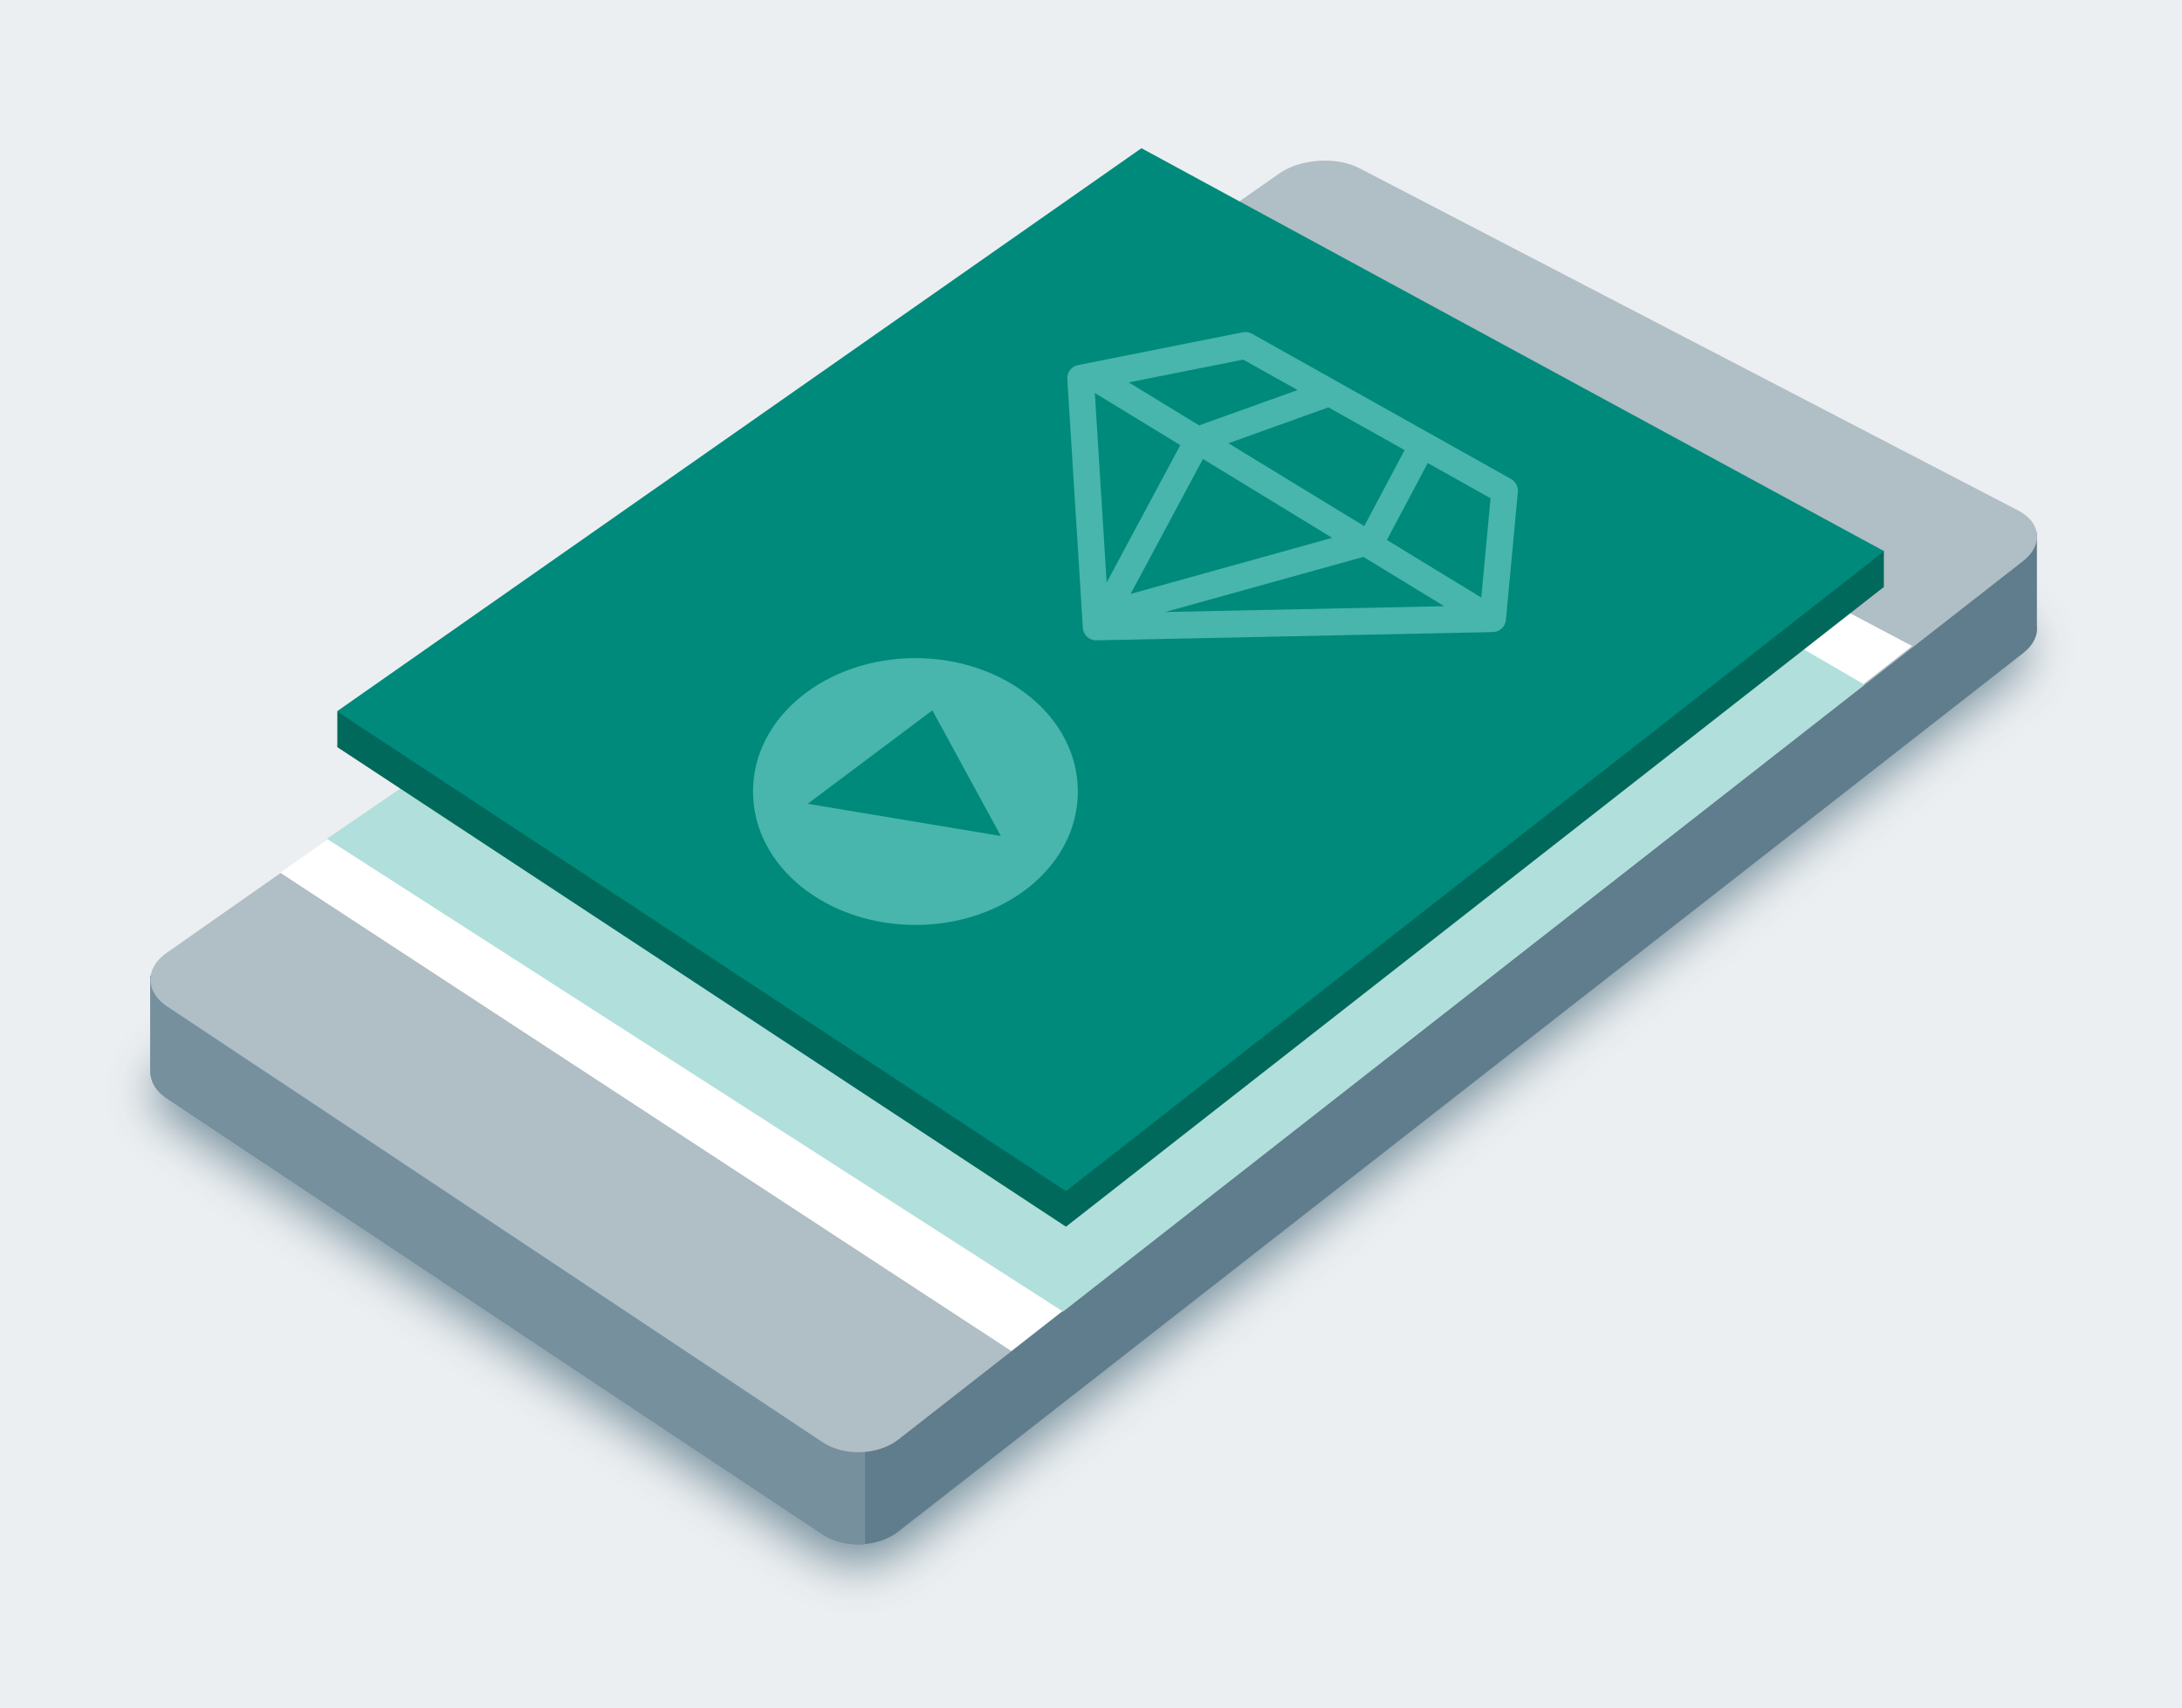
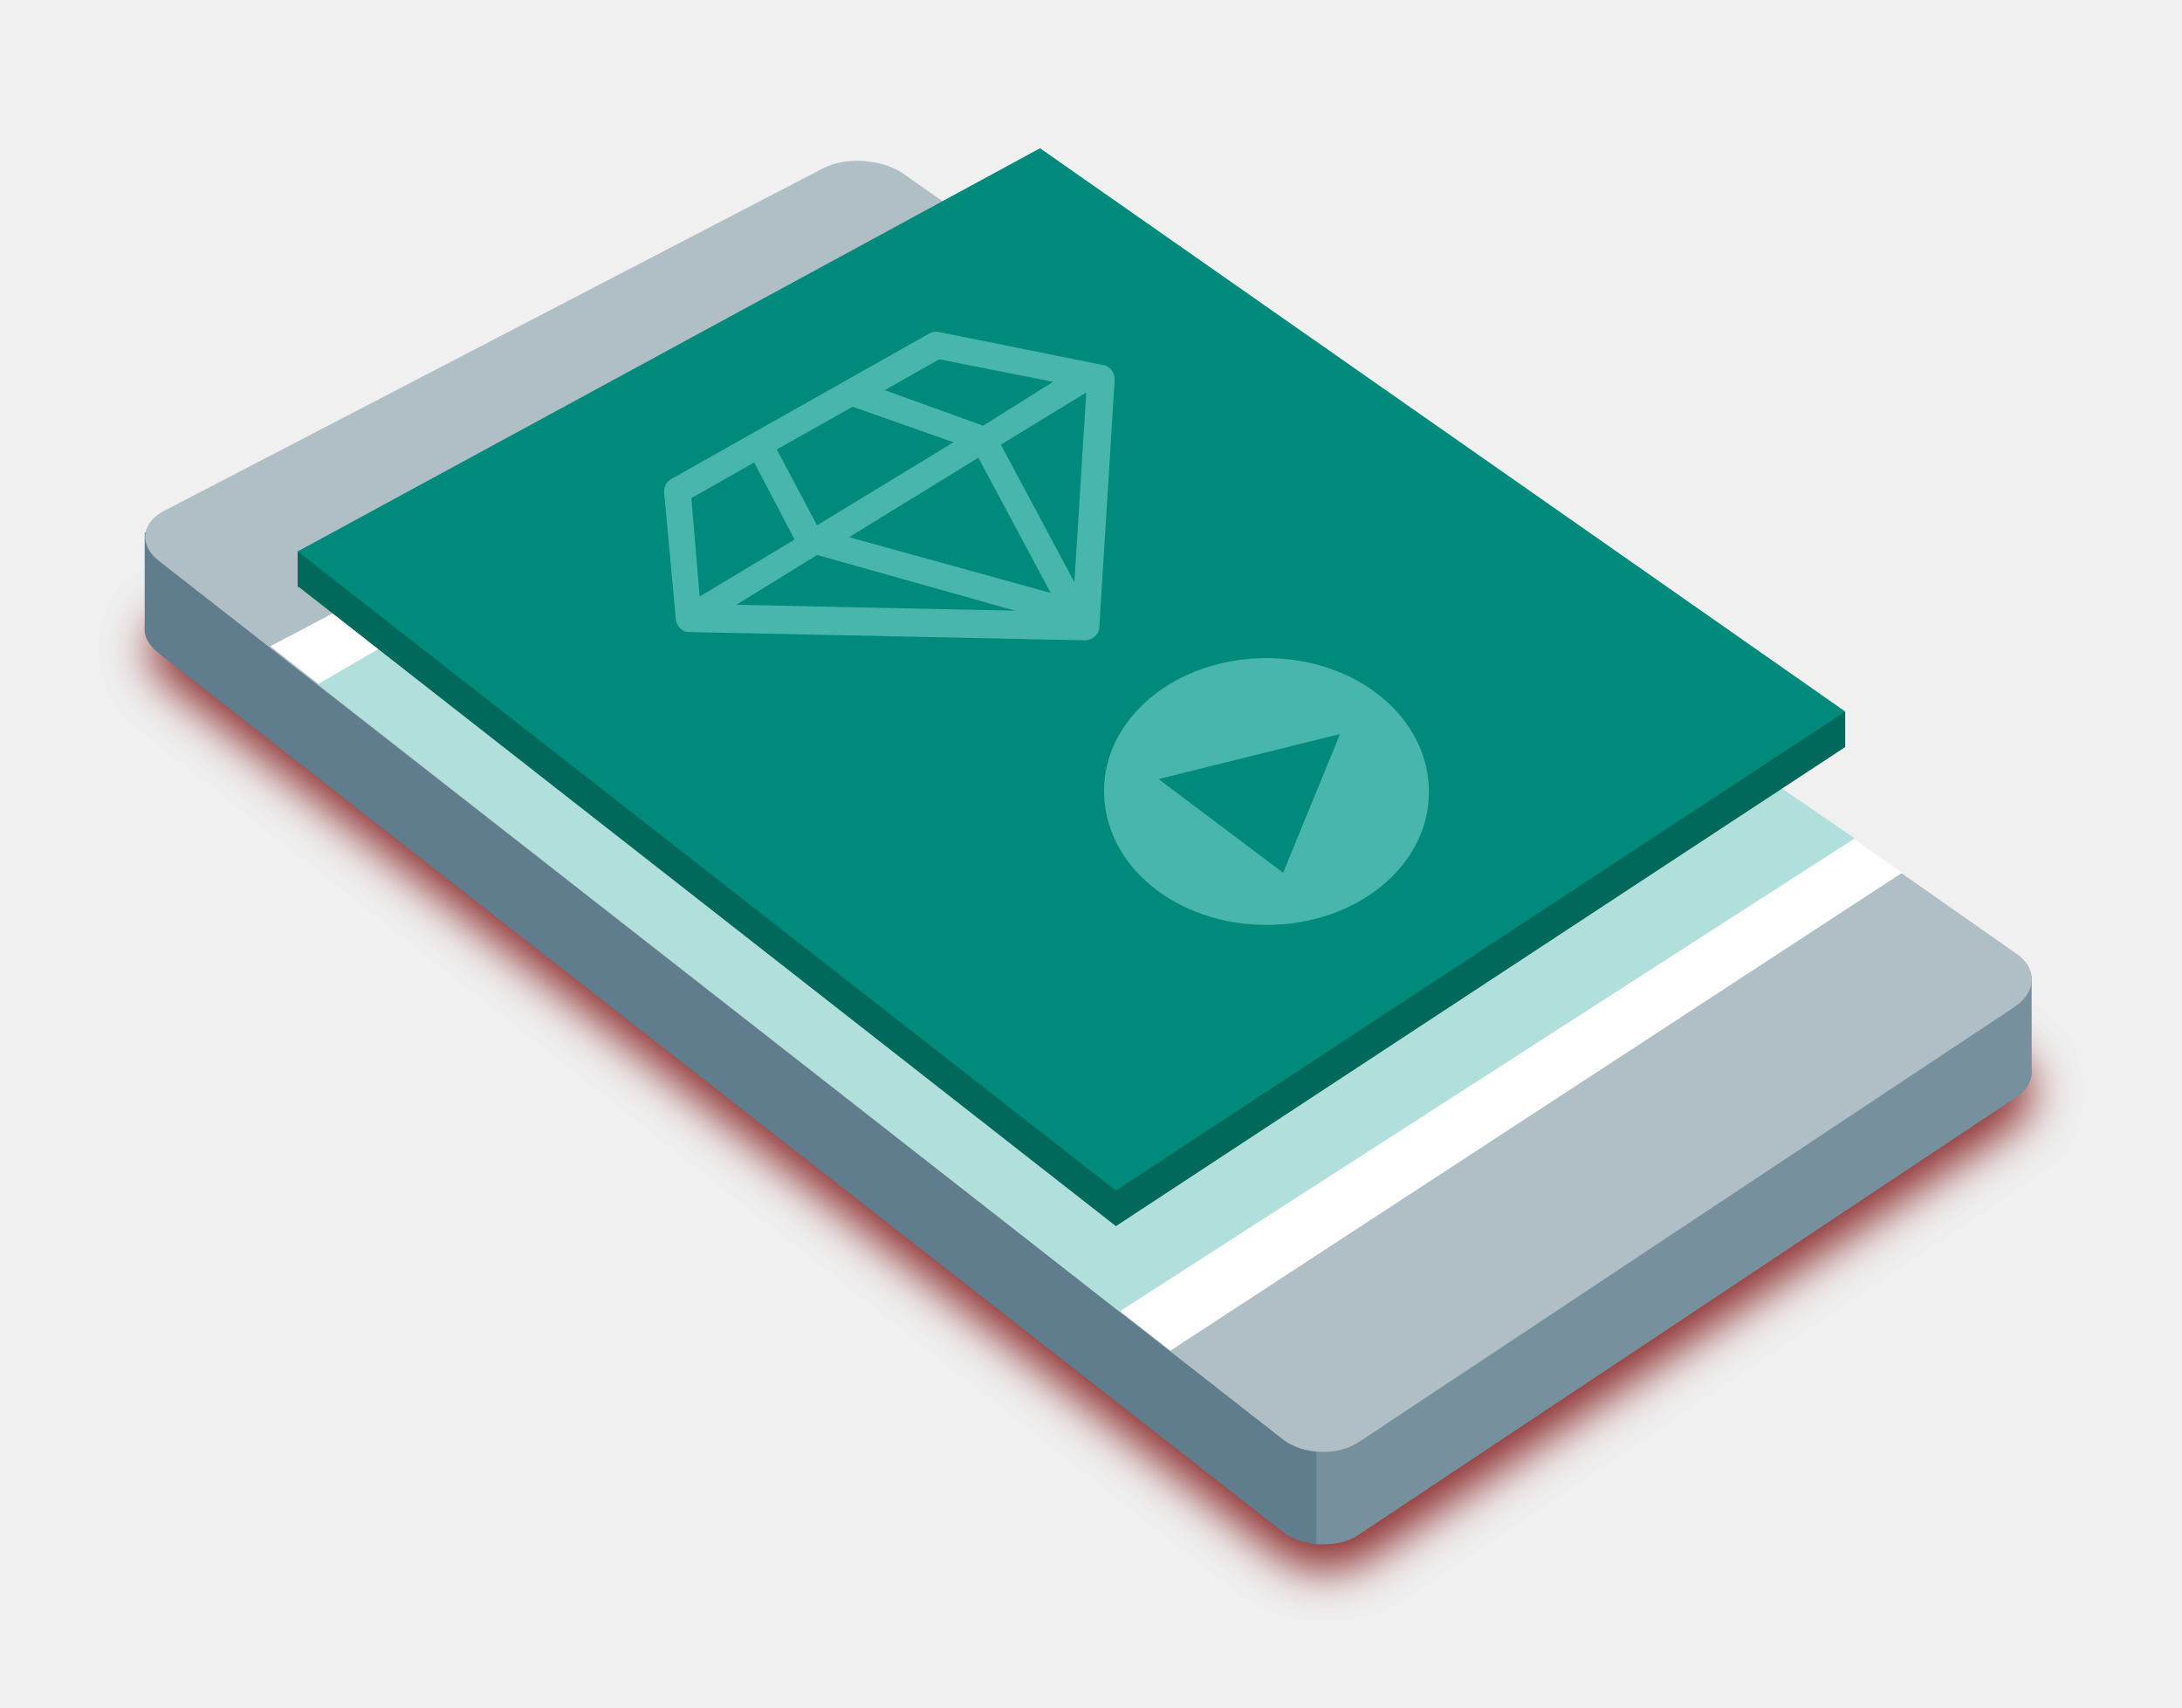
- <svg xmlns="http://www.w3.org/2000/svg" xmlns:xlink="http://www.w3.org/1999/xlink" width="184px" height="144px" viewBox="0 0 184 144" version="1.1">
+ <svg xmlns="http://www.w3.org/2000/svg" version="1.2" viewBox="0 0 184 144" width="184" height="144">
  <defs>
-     <path d="M95.523,9.093 C97.308,7.834 100.322,7.634 102.252,8.644 L157.421,37.508 C159.353,38.519 159.538,40.424 157.833,41.766 L63.649,115.844 C61.945,117.184 59.105,117.294 57.28,116.073 L2.375,79.313 C0.562,78.098 0.539,76.093 2.323,74.835" id="path-1" />
-     <filter x="-50%" y="-50%" width="200%" height="200%" filterUnits="objectBoundingBox" id="filter-2">
-       <feOffset dx="0" dy="2" in="SourceAlpha" result="shadowOffsetOuter1" />
-       <feGaussianBlur stdDeviation="2" in="shadowOffsetOuter1" result="shadowBlurOuter1" />
-       <feColorMatrix values="0 0 0 0 0.467   0 0 0 0 0.565   0 0 0 0 0.616  0 0 0 1 0" type="matrix" in="shadowBlurOuter1" />
+     <filter x="-50%" y="-50%" width="200%" height="200%" id="f1">
+       <feDropShadow dx="-1.2246467991473532e-16" dy="2" stdDeviation="2.083" flood-color="#770000" flood-opacity=".6" />
+     </filter>
+     <filter x="-50%" y="-50%" width="200%" height="200%" id="f2">
+       <feDropShadow dx="-1.2246467991473532e-16" dy="2" stdDeviation="2.083" flood-color="#770000" flood-opacity=".6" />
    </filter>
  </defs>
-   <g id="Page-1" stroke="none" stroke-width="1" fill="none" fill-rule="evenodd">
+   <style>
+ 		.s0 { filter: url(#f1);fill: #000000 } 
+ 		.s1 { filter: url(#f2);fill: #77909d } 
+ 		.s2 { fill: #5f7d8c } 
+ 		.s3 { fill: #77909d } 
+ 		.s4 { fill: #b0bec5 } 
+ 		.s5 { fill: #ffffff } 
+ 		.s6 { fill: #ffecb3 } 
+ 		.s7 { fill: #b1dfdb } 
+ 		.s8 { fill: #00695c } 
+ 		.s9 { fill: #008a7b } 
+ 		.s10 { fill: #48b6ac } 
+ 	</style>
+   <g id="Page-1">
    <g id="format-rewarded-interstitial-">
-       <rect id="bound-184*144" fill="#ECEFF1" x="0" y="0" width="184" height="144" />
-       <g id="rewarded-interstitial-" transform="translate(12, -7)">
-         <g id="phone" transform="translate(0, 20)">
+       <g id="rewarded-interstitial-">
+         <g id="phone">
          <g id="shadow">
-             <use fill="black" fill-opacity="1" filter="url(#filter-2)" xlink:href="#path-1" />
-             <use fill="#77909D" fill-rule="evenodd" xlink:href="#path-1" />
+             <path id="path-1" fill-rule="evenodd" class="s0" d="m76.5 22.1c-1.8-1.3-4.8-1.5-6.8-0.5l-55.1 28.9c-2 1-2.1 2.9-0.4 4.3l94.2 74c1.7 1.4 4.5 1.5 6.3 0.3l54.9-36.8c1.8-1.2 1.9-3.2 0.1-4.5" />
+             <path id="path-1" fill-rule="evenodd" class="s1" d="m76.5 22.1c-1.8-1.3-4.8-1.5-6.8-0.5l-55.1 28.9c-2 1-2.1 2.9-0.4 4.3l94.2 74c1.7 1.4 4.5 1.5 6.3 0.3l54.9-36.8c1.8-1.2 1.9-3.2 0.1-4.5" />
          </g>
-           <path d="M15.285,65.849 L0.678,69.281 L0.678,77.093 L0.701,77.107 C0.59,78.013 1.047,78.941 2.069,79.621 L57.355,116.381 C59.192,117.602 62.052,117.493 63.768,116.152 L158.605,42.074 C159.482,41.389 159.862,40.557 159.766,39.773 L159.766,31.899 L150.839,33.997 L102.639,8.952 C100.696,7.942 97.66,8.142 95.864,9.401 L15.285,65.849 L15.285,65.849 Z" id="Combined-Shape" fill="#5F7D8C" />
-           <path d="M158.99,32.082 L60.95,108.567 L60.95,117.205 C59.683,117.321 58.365,117.052 57.355,116.381 L2.069,79.621 C1.047,78.941 0.59,78.013 0.701,77.107 L0.678,77.093 L0.678,69.281 L15.285,65.849 L15.285,65.849 L95.864,9.401 C97.66,8.142 100.696,7.942 102.639,8.952 L150.839,33.997 L158.99,32.082 Z M71.815,109.867 L63.768,116.152 C63.594,116.288 63.408,116.412 63.212,116.523 L71.815,109.867 Z" id="Combined-Shape" fill="#77909D" />
-           <path d="M95.864,1.636 C97.66,0.378 100.696,0.177 102.639,1.187 L158.191,30.052 C160.136,31.063 160.323,32.968 158.605,34.309 L63.768,108.387 C62.052,109.728 59.192,109.838 57.355,108.616 L2.069,71.856 C0.243,70.642 0.221,68.637 2.017,67.379" id="phone-" fill="#B0BEC5" />
-           <polygon id="screen" fill="#FFFFFF" points="86.389 8.26 149.243 41.479 73.28 100.934 11.624 60.594" />
-           <polygon id="banner-shade" fill="#FFECB3" points="133.063 54.142 109.475 72.605 47.414 35.542 71.255 18.854 133.063 54.142" />
+           <path id="Combined-Shape" fill-rule="evenodd" class="s2" d="m156.7 78.8l14.6 3.5v7.8c0.1 0.9-0.3 1.8-1.4 2.5l-55.3 36.8c-1.8 1.2-4.7 1.1-6.4-0.2l-94.8-74.1c-0.9-0.7-1.3-1.5-1.2-2.3v-7.9l9 2.1 48.2-25c1.9-1.1 4.9-0.9 6.7 0.4z" />
+           <path id="Combined-Shape" fill-rule="evenodd" class="s3" d="m21.2 47l48.2-25c1.9-1.1 4.9-0.9 6.7 0.4l80.6 56.4 14.6 3.5v7.8c0.1 0.9-0.3 1.8-1.4 2.5l-55.3 36.8c-1 0.7-2.3 0.9-3.6 0.8v-8.6l-98-76.5zm87.6 82.5q-0.3-0.2-0.5-0.4l-8.1-6.2z" />
+           <path id="phone-" fill-rule="evenodd" class="s4" d="m76.1 14.6c-1.8-1.2-4.8-1.4-6.7-0.4l-55.6 28.9c-1.9 1-2.1 2.9-0.4 4.2l94.8 74.1c1.7 1.3 4.6 1.4 6.4 0.2l55.3-36.7c1.9-1.3 1.9-3.3 0.1-4.5" />
+           <path id="screen" class="s5" d="m85.6 21.3l-62.8 33.2 75.9 59.4 61.7-40.3z" />
+           <path id="banner-shade" class="s6" d="m38.9 67.1l23.6 18.5 62.1-37.1-23.9-16.6-61.8 35.2z" />
        </g>
-         <g id="reward" transform="translate(13, 0)">
-           <polygon id="shade" fill="#B1DFDB" transform="translate(66.58592, 72.64704) rotate(30) translate(-66.58592, -72.64704) " points="50.179 32.74 119.481 32.976 87.383 112.554 13.69 109.061" />
-           <polygon id="Combined-Shape" fill="#00695C" points="129.192 53.935 71.255 22.498 8.419 66.483 3.445 67 3.445 69.965 3.413 69.987 64.889 110.447 133.848 56.507 133.858 56.506 133.858 56.499 133.882 56.48 133.858 56.467 133.858 53.45 129.192 53.935" />
-           <polygon id="magic-mirror" fill="#008A7B" transform="translate(67.57227, 62.09625) rotate(30) translate(-67.57227, -62.09625) " points="49.463 23.364 120.69 21.479 87.924 102.713 14.454 98.412" />
-           <path d="M65.002,38.971 L66.312,59.938 C66.35,60.544 66.853,61.012 67.454,61 L100.895,60.301 C101.464,60.289 101.934,59.848 101.988,59.275 L102.995,48.492 C103.037,48.044 102.812,47.614 102.423,47.395 L80.566,35.142 C80.335,35.012 80.066,34.97 79.806,35.021 L65.905,37.788 C65.353,37.898 64.967,38.404 65.002,38.971 Z M70.177,39.247 L79.837,37.325 L84.419,39.893 L76.118,42.873 L70.177,39.247 Z M67.322,40.139 L74.53,44.538 L68.321,56.126 L67.322,40.139 Z M90.04,51.369 L78.586,44.379 L87.02,41.352 L93.448,44.955 L90.04,51.369 Z M87.339,52.355 L70.342,57.083 L76.439,45.703 L87.339,52.355 Z M99.911,57.393 L91.95,52.534 L95.396,46.047 L100.694,49.017 L99.911,57.393 Z M96.786,58.12 L73.249,58.612 L89.97,53.961 L96.786,58.12 Z" id="diamond" fill="#48B6AC" fill-rule="nonzero" />
-           <path d="M52.194,85 C44.725,85 38.5,80.086 38.5,73.75 C38.5,67.414 44.725,62.5 52.194,62.5 C59.664,62.5 65.889,67.414 65.889,73.75 C65.889,80.086 59.664,85 52.194,85 Z M43.111,74.784 L59.397,77.5 L53.623,66.903 L43.111,74.784 Z" id="play" fill="#48B6AC" fill-rule="nonzero" />
+         <g id="reward">
+           <path id="shade" class="s7" d="m86.7 22.9l-59.9 34.8 67.6 52.9 62-39.9z" />
+           <path id="Combined-Shape" class="s8" d="m29.8 46.9l57.9-31.4 62.9 44 5 0.5v3l-61.5 40.4-68.9-53.9h-0.1v-3l4.7 0.4z" />
+           <path id="magic-mirror" class="s9" d="m87.7 12.5l-62.6 34 69 53.9 61.5-40.4z" />
+           <path id="diamond" fill-rule="evenodd" class="s10" d="m94 32l-1.3 20.9c0 0.6-0.6 1.1-1.2 1.1l-33.4-0.7c-0.6 0-1-0.5-1.1-1l-1-10.8c0-0.5 0.2-0.9 0.6-1.1l21.8-12.3q0.4-0.2 0.8-0.1l13.9 2.8c0.5 0.1 0.9 0.6 0.9 1.2zm-5.2 0.2l-9.6-1.9-4.6 2.6 8.3 3zm2.8 0.9l-7.2 4.4 6.2 11.6zm-22.7 11.2l11.5-7-8.5-3-6.4 3.6zm2.7 1l17 4.7-6.1-11.4zm-12.6 5l8-4.8-3.4-6.5-5.3 3zm3.1 0.7l23.5 0.5-16.7-4.7z" />
+           <path id="play" fill-rule="evenodd" class="s10" d="m106.8 78c-7.6 0-13.7-5-13.7-11.3 0-6.2 6.1-11.2 13.7-11.2 7.6 0 13.7 5 13.7 11.3 0 6.2-6.1 11.2-13.7 11.2zm1.4-4.4l4.8-11.7-15.3 3.8z" />
        </g>
      </g>
    </g>
  </g>
</svg>
